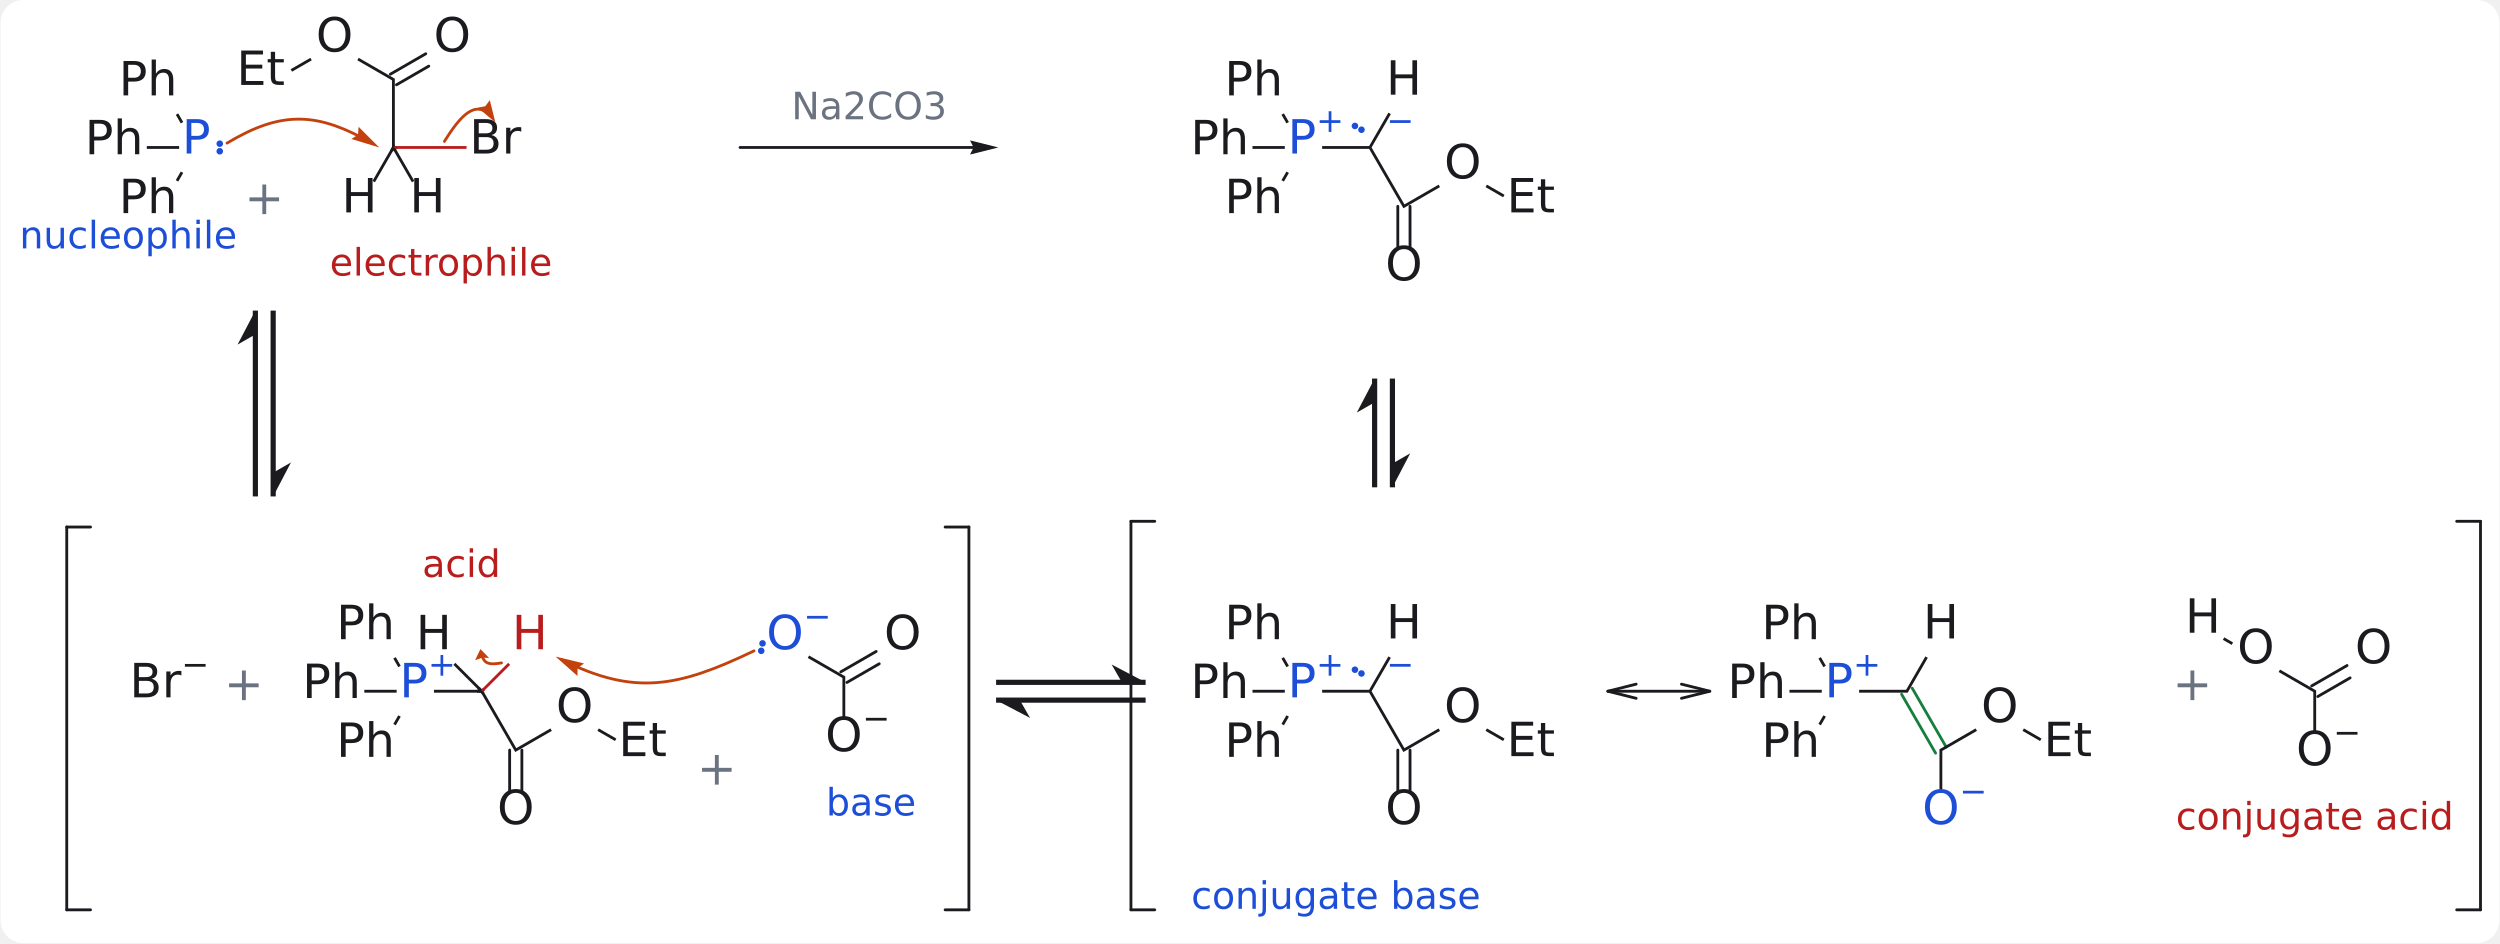
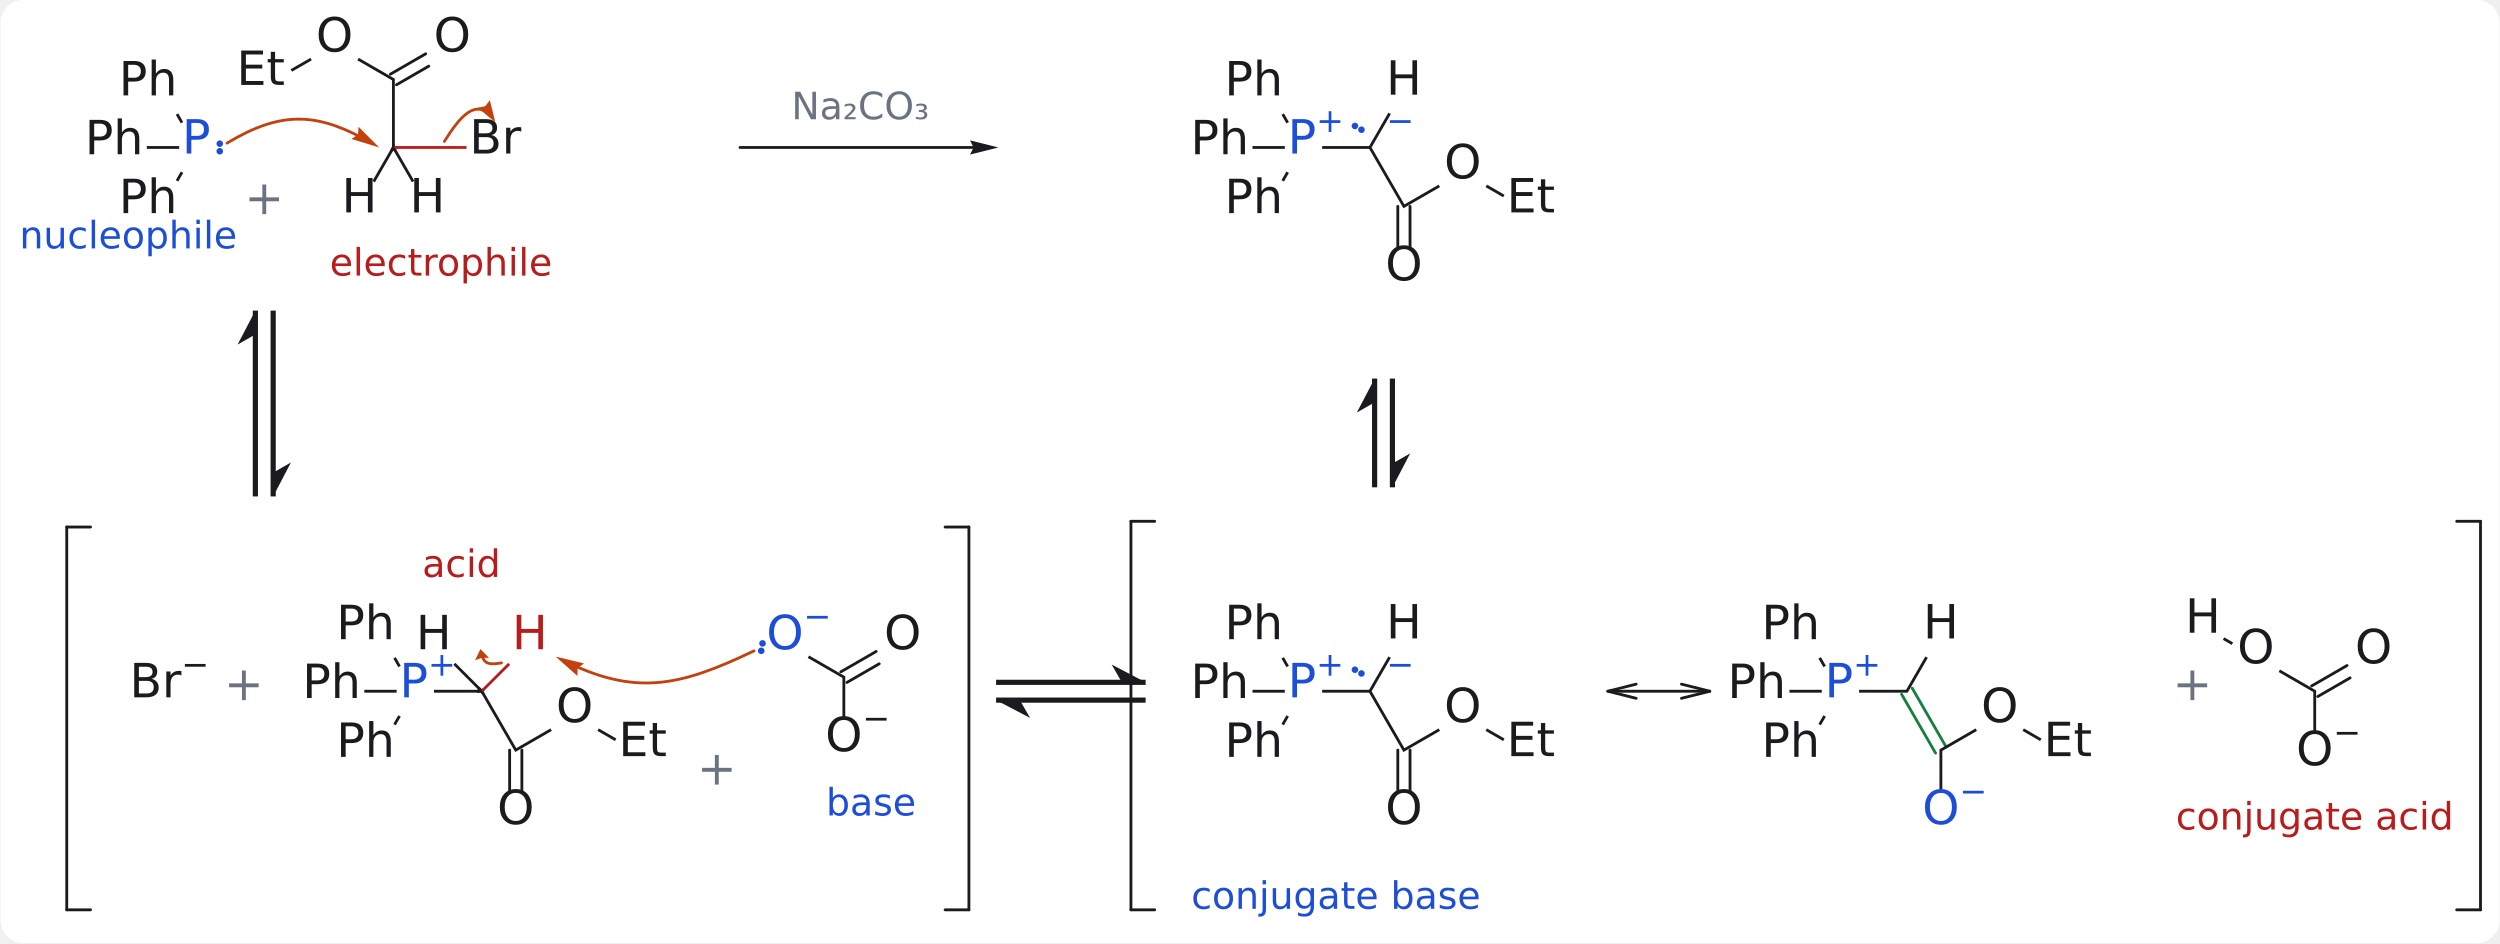
<svg xmlns="http://www.w3.org/2000/svg" viewBox="-70.509 -91.123 1544.027 582.728" width="957" height="361">
  <style>.c-ink.fill{fill:#1b1b1f}.c-ink.stroke{stroke:#1b1b1f}.c-arrow.fill{fill:#c2410c}.c-arrow.stroke{stroke:#c2410c}.c-nu.fill{fill:#1d4ed8}.c-nu.stroke{stroke:#1d4ed8}.c-el.fill{fill:#b91c1c}.c-el.stroke{stroke:#b91c1c}.c-good.fill{fill:#15803d}.c-good.stroke{stroke:#15803d}.c-muted.fill{fill:#6b7280}.c-muted.stroke{stroke:#6b7280}.card{fill:#ffffff}@media (prefers-color-scheme: dark){.c-ink.fill{fill:#e6e6ea}.c-ink.stroke{stroke:#e6e6ea}.c-arrow.fill{fill:#ff9f5a}.c-arrow.stroke{stroke:#ff9f5a}.c-nu.fill{fill:#8ab4ff}.c-nu.stroke{stroke:#8ab4ff}.c-el.fill{fill:#ff8a8a}.c-el.stroke{stroke:#ff8a8a}.c-good.fill{fill:#6ee7a0}.c-good.stroke{stroke:#6ee7a0}.c-muted.fill{fill:#9ca3af}.c-muted.stroke{stroke:#9ca3af}.card{fill:#1e1e1e}}</style>
  <rect class="card" x="-70.509" y="-91.123" width="1544.027" height="582.728" rx="14" />
  <line class="c-ink stroke" x1="-29.65" y1="234.53" x2="-29.65" y2="471.07" stroke-width="1.75" stroke-linecap="round" />
  <line class="c-ink stroke" x1="-29.65" y1="234.53" x2="-14.95" y2="234.53" stroke-width="1.75" stroke-linecap="round" />
  <line class="c-ink stroke" x1="-29.65" y1="471.07" x2="-14.95" y2="471.07" stroke-width="1.75" stroke-linecap="round" />
  <line class="c-ink stroke" x1="527.81" y1="234.53" x2="527.81" y2="471.07" stroke-width="1.75" stroke-linecap="round" />
  <line class="c-ink stroke" x1="527.81" y1="234.53" x2="513.11" y2="234.53" stroke-width="1.75" stroke-linecap="round" />
  <line class="c-ink stroke" x1="527.81" y1="471.07" x2="513.11" y2="471.07" stroke-width="1.75" stroke-linecap="round" />
  <line class="c-ink stroke" x1="97.90" y1="100.80" x2="97.90" y2="215.63" stroke-width="3.2" stroke-linecap="butt" />
  <polygon class="c-ink fill" points="97.90,215.63 108.90,194.63 97.90,200.93" />
  <line class="c-ink stroke" x1="86.90" y1="215.63" x2="86.90" y2="100.80" stroke-width="3.2" stroke-linecap="butt" />
  <polygon class="c-ink fill" points="86.90,100.80 75.90,121.80 86.90,115.50" />
  <line class="c-ink stroke" x1="544.61" y1="330.50" x2="637.01" y2="330.50" stroke-width="3.2" stroke-linecap="butt" />
  <polygon class="c-ink fill" points="637.01,330.50 616.01,319.50 622.31,330.50" />
  <line class="c-ink stroke" x1="637.01" y1="341.50" x2="544.61" y2="341.50" stroke-width="3.2" stroke-linecap="butt" />
  <polygon class="c-ink fill" points="544.61,341.50 565.61,352.50 559.31,341.50" />
  <line class="c-ink stroke" x1="627.94" y1="231.00" x2="627.94" y2="471.07" stroke-width="1.75" stroke-linecap="round" />
  <line class="c-ink stroke" x1="627.94" y1="231.00" x2="642.64" y2="231.00" stroke-width="1.75" stroke-linecap="round" />
  <line class="c-ink stroke" x1="627.94" y1="471.07" x2="642.64" y2="471.07" stroke-width="1.75" stroke-linecap="round" />
  <line class="c-ink stroke" x1="1461.85" y1="231.00" x2="1461.85" y2="471.07" stroke-width="1.75" stroke-linecap="round" />
  <line class="c-ink stroke" x1="1461.85" y1="231.00" x2="1447.15" y2="231.00" stroke-width="1.75" stroke-linecap="round" />
  <line class="c-ink stroke" x1="1461.85" y1="471.07" x2="1447.15" y2="471.07" stroke-width="1.75" stroke-linecap="round" />
  <line class="c-ink stroke" x1="778.51" y1="210.00" x2="778.51" y2="142.80" stroke-width="3.2" stroke-linecap="butt" />
  <polygon class="c-ink fill" points="778.51,142.80 767.51,163.80 778.51,157.50" />
  <line class="c-ink stroke" x1="789.51" y1="142.80" x2="789.51" y2="210.00" stroke-width="3.2" stroke-linecap="butt" />
  <polygon class="c-ink fill" points="789.51,210.00 800.51,189.00 789.51,195.30" />
  <line class="c-ink stroke" x1="170.31" y1="-45.274" x2="192.174" y2="-57.897" stroke-width="1.75" stroke-linecap="round" />
  <line class="c-ink stroke" x1="174.09" y1="-38.726" x2="194.064" y2="-50.259" stroke-width="1.75" stroke-linecap="round" />
  <line class="c-ink stroke" x1="251.58" y1="372.372" x2="251.58" y2="398.675" stroke-width="1.75" stroke-linecap="round" />
  <line class="c-ink stroke" x1="244.02" y1="372.372" x2="244.02" y2="398.675" stroke-width="1.75" stroke-linecap="round" />
  <line class="c-ink stroke" x1="448.644" y1="324.032" x2="470.508" y2="311.409" stroke-width="1.75" stroke-linecap="round" />
  <line class="c-ink stroke" x1="452.424" y1="330.58" x2="472.398" y2="319.047" stroke-width="1.75" stroke-linecap="round" />
  <line class="c-ink stroke" x1="800.394" y1="36.372" x2="800.394" y2="62.675" stroke-width="1.75" stroke-linecap="round" />
  <line class="c-ink stroke" x1="792.834" y1="36.372" x2="792.834" y2="62.675" stroke-width="1.75" stroke-linecap="round" />
  <line class="c-ink stroke" x1="800.394" y1="372.372" x2="800.394" y2="398.675" stroke-width="1.75" stroke-linecap="round" />
  <line class="c-ink stroke" x1="792.834" y1="372.372" x2="792.834" y2="398.675" stroke-width="1.75" stroke-linecap="round" />
  <path class="c-good stroke" d="M1110.688 334.11 L1131.688 370.482 " fill="none" stroke-width="1.75" stroke-linecap="round" stroke-linejoin="round" />
  <path class="c-good stroke" d="M1104.14 337.89 L1125.14 374.262 " fill="none" stroke-width="1.75" stroke-linecap="round" stroke-linejoin="round" />
  <line class="c-ink stroke" x1="1357.524" y1="332.726" x2="1379.389" y2="320.103" stroke-width="1.75" stroke-linecap="round" />
  <line class="c-ink stroke" x1="1361.304" y1="339.274" x2="1381.279" y2="327.741" stroke-width="1.75" stroke-linecap="round" />
  <path class="c-ink fill stroke" d="M173.716 0.875 L174.591 0.875 L174.591 -0.875 L173.075 -0.875 L172.2 0 Z M171.325 -0.234 L170.247 1.633 L171.762 2.508 L172.2 1.75 L172.2 0 Z M172.2 1.75 L172.638 2.508 L174.153 1.633 L173.716 0.875 L172.2 0 Z M173.075 -0.875 L173.075 -1.75 L171.325 -1.75 L171.325 -0.234 L172.2 0 Z " stroke-width="0" stroke-linecap="round" stroke-linejoin="round" />
  <path class="c-ink fill stroke" d="M224.688 335.125 L223.813 335.125 L223.813 336.875 L226.295 336.875 L226.8 336 Z M227.893 336.144 L228.656 335.381 L227.419 334.144 L226.8 334.763 L226.8 336 Z M226.8 334.763 L225.306 333.269 L224.069 334.506 L224.688 335.125 L226.8 336 Z M226.295 336.875 L226.917 337.953 L228.433 337.078 L227.893 336.144 L226.8 336 Z " stroke-width="0" stroke-linecap="round" stroke-linejoin="round" />
  <path class="c-ink fill stroke" d="M42.325 -15.735 L39.249 -21.063 L37.734 -20.188 L40.81 -14.86 Z M39.802 -0.875 L19.831 -0.875 L19.831 0.875 L39.802 0.875 Z M40.81 14.86 L37.734 20.188 L39.249 21.063 L42.325 15.735 Z M171.325 -0.234 L159.275 20.637 L160.79 21.512 L172.2 1.75 L172.2 0 Z M172.2 1.75 L183.61 21.512 L185.125 20.637 L173.716 0.875 L172.2 0 Z M173.075 -0.875 L173.075 -42.505 L171.325 -41.495 L171.325 -0.234 L172.2 0 Z M173.075 -42.505 L150.773 -55.382 L149.898 -53.866 L171.325 -41.495 Z M120.883 -55.382 L108.705 -48.351 L109.58 -46.835 L121.758 -53.866 Z M176.725 320.265 L173.649 314.937 L172.134 315.812 L175.21 321.14 Z M174.202 335.125 L154.231 335.125 L154.231 336.875 L174.202 336.875 Z M175.21 350.86 L172.134 356.188 L173.649 357.063 L176.725 351.735 Z M197.264 336.875 L226.295 336.875 L226.8 336 L224.688 335.125 L197.264 335.125 Z M226.8 334.763 L210.495 318.457 L209.257 319.695 L224.688 335.125 L226.8 336 Z M226.295 336.875 L247.48 373.567 L248.12 371.177 L227.893 336.144 L226.8 336 Z M247.48 373.567 L270.102 360.506 L269.227 358.99 L248.12 371.177 Z M298.242 360.506 L309.088 366.768 L309.963 365.253 L299.117 358.99 Z M451.409 326.801 L429.107 313.924 L428.232 315.44 L449.659 327.811 Z M449.659 327.811 L449.659 353.609 L451.409 353.609 L451.409 326.801 Z M725.539 -15.735 L722.463 -21.063 L720.948 -20.188 L724.024 -14.86 Z M723.016 -0.875 L703.045 -0.875 L703.045 0.875 L723.016 0.875 Z M724.024 14.86 L720.948 20.188 L722.463 21.063 L725.539 15.735 Z M746.078 0.875 L775.109 0.875 L775.614 0 L775.109 -0.875 L746.078 -0.875 Z M776.624 0 L788.539 -20.637 L787.024 -21.512 L775.109 -0.875 L775.614 0 Z M775.109 0.875 L796.294 37.567 L796.934 35.177 L776.624 0 L775.614 0 Z M796.294 37.567 L818.916 24.506 L818.041 22.99 L796.934 35.177 Z M847.056 24.506 L857.902 30.768 L858.777 29.253 L847.931 22.99 Z M725.539 320.265 L722.463 314.937 L720.948 315.812 L724.024 321.14 Z M723.016 335.125 L703.045 335.125 L703.045 336.875 L723.016 336.875 Z M724.024 350.86 L720.948 356.188 L722.463 357.063 L725.539 351.735 Z M746.078 336.875 L775.109 336.875 L775.614 336 L775.109 335.125 L746.078 335.125 Z M776.624 336 L788.539 315.363 L787.024 314.488 L775.109 335.125 L775.614 336 Z M775.109 336.875 L796.294 373.567 L796.934 371.177 L776.624 336 L775.614 336 Z M796.294 373.567 L818.916 360.506 L818.041 358.99 L796.934 371.177 Z M847.056 360.506 L857.902 366.768 L858.777 365.253 L847.931 358.99 Z M1057.339 320.265 L1054.263 314.937 L1052.748 315.812 L1055.824 321.14 Z M1054.816 335.125 L1034.845 335.125 L1034.845 336.875 L1054.816 336.875 Z M1055.824 350.86 L1052.748 356.188 L1054.263 357.063 L1057.339 351.735 Z M1077.878 336.875 L1107.919 336.875 L1106.909 335.125 L1077.878 335.125 Z M1107.919 336.875 L1120.339 315.363 L1118.824 314.488 L1106.909 335.125 Z M1127.539 371.867 L1127.539 398.675 L1129.289 398.675 L1129.289 372.877 Z M1129.289 372.877 L1150.716 360.506 L1149.841 358.99 L1127.539 371.867 Z M1178.856 360.506 L1189.702 366.768 L1190.577 365.253 L1179.731 358.99 Z M1360.289 335.495 L1337.987 322.618 L1337.112 324.134 L1358.539 336.505 Z M1308.972 305.862 L1303.532 302.719 L1302.657 304.235 L1308.097 307.377 Z M1358.539 336.505 L1358.539 362.303 L1360.289 362.303 L1360.289 335.495 Z " stroke-width="0" stroke-linecap="round" stroke-linejoin="round" />
  <path class="c-el fill stroke" d="M173.716 0.875 L217.396 0.875 L217.396 -0.875 L173.075 -0.875 L172.2 0 Z M227.893 336.144 L244.343 319.695 L243.105 318.457 L226.8 334.763 L226.8 336 Z " stroke-width="0" stroke-linecap="round" stroke-linejoin="round" />
  <text class="c-nu fill" xml:space="preserve" x="41.606" y="-16.442" font-family="DejaVu Sans, Noto Sans CJK KR, Noto Sans CJK JP, sans-serif" font-size="29.167" font-weight="normal" font-style="normal" text-decoration="none" dominant-baseline="text-before-edge">P</text>
  <path class="c-nu fill stroke" d="M64.9 1.167 C65.544 1.167 66.067 1.689 66.067 2.333 C66.067 2.978 65.544 3.5 64.9 3.5 C64.256 3.5 63.733 2.978 63.733 2.333 C63.733 1.689 64.256 1.167 64.9 1.167 Z " stroke-width="1.75" stroke-linecap="round" stroke-linejoin="round" />
  <path class="c-nu fill stroke" d="M64.9 -3.5 C65.544 -3.5 66.067 -2.978 66.067 -2.333 C66.067 -1.689 65.544 -1.167 64.9 -1.167 C64.256 -1.167 63.733 -1.689 63.733 -2.333 C63.733 -2.978 64.256 -3.5 64.9 -3.5 Z " stroke-width="1.75" stroke-linecap="round" stroke-linejoin="round" />
  <text class="c-ink fill" xml:space="preserve" x="2.569" y="-52.365" font-family="DejaVu Sans, Noto Sans CJK KR, Noto Sans CJK JP, sans-serif" font-size="29.167" font-weight="normal" font-style="normal" text-decoration="none" dominant-baseline="text-before-edge">Ph</text>
  <text class="c-ink fill" xml:space="preserve" x="-18.431" y="-15.993" font-family="DejaVu Sans, Noto Sans CJK KR, Noto Sans CJK JP, sans-serif" font-size="29.167" font-weight="normal" font-style="normal" text-decoration="none" dominant-baseline="text-before-edge">Ph</text>
  <text class="c-ink fill" xml:space="preserve" x="2.569" y="20.379" font-family="DejaVu Sans, Noto Sans CJK KR, Noto Sans CJK JP, sans-serif" font-size="29.167" font-weight="normal" font-style="normal" text-decoration="none" dominant-baseline="text-before-edge">Ph</text>
  <text class="c-ink fill" xml:space="preserve" x="219.2" y="-16.442" font-family="DejaVu Sans, Noto Sans CJK KR, Noto Sans CJK JP, sans-serif" font-size="29.167" font-weight="normal" font-style="normal" text-decoration="none" dominant-baseline="text-before-edge">Br</text>
  <text class="c-ink fill" xml:space="preserve" x="140.234" y="19.93" font-family="DejaVu Sans, Noto Sans CJK KR, Noto Sans CJK JP, sans-serif" font-size="29.167" font-weight="normal" font-style="normal" text-decoration="none" dominant-baseline="text-before-edge">H</text>
  <text class="c-ink fill" xml:space="preserve" x="182.234" y="19.93" font-family="DejaVu Sans, Noto Sans CJK KR, Noto Sans CJK JP, sans-serif" font-size="29.167" font-weight="normal" font-style="normal" text-decoration="none" dominant-baseline="text-before-edge">H</text>
  <text class="c-ink fill" xml:space="preserve" x="197.093" y="-79.456" font-family="DejaVu Sans, Noto Sans CJK KR, Noto Sans CJK JP, sans-serif" font-size="29.167" font-weight="normal" font-style="normal" text-decoration="none" dominant-baseline="text-before-edge">O</text>
  <text class="c-ink fill" xml:space="preserve" x="124.349" y="-79.456" font-family="DejaVu Sans, Noto Sans CJK KR, Noto Sans CJK JP, sans-serif" font-size="29.167" font-weight="normal" font-style="normal" text-decoration="none" dominant-baseline="text-before-edge">O</text>
  <text class="c-ink fill" xml:space="preserve" x="75.309" y="-58.833" font-family="DejaVu Sans, Noto Sans CJK KR, Noto Sans CJK JP, sans-serif" font-size="29.167" font-weight="normal" font-style="normal" text-decoration="none" dominant-baseline="text-before-edge">Et</text>
  <text class="c-ink fill" xml:space="preserve" x="9.2" y="319.558" font-family="DejaVu Sans, Noto Sans CJK KR, Noto Sans CJK JP, sans-serif" font-size="29.167" font-weight="normal" font-style="normal" text-decoration="none" dominant-baseline="text-before-edge">Br</text>
  <text class="c-ink fill" xml:space="preserve" x="41.2" y="312.266" font-family="DejaVu Sans, Noto Sans CJK KR, Noto Sans CJK JP, sans-serif" font-size="20.417" font-weight="normal" font-style="normal" text-decoration="none" dominant-baseline="text-before-edge">−</text>
  <text class="c-nu fill" xml:space="preserve" x="176.006" y="319.558" font-family="DejaVu Sans, Noto Sans CJK KR, Noto Sans CJK JP, sans-serif" font-size="29.167" font-weight="normal" font-style="normal" text-decoration="none" dominant-baseline="text-before-edge">P</text>
  <text class="c-nu fill" xml:space="preserve" x="193.594" y="312.266" font-family="DejaVu Sans, Noto Sans CJK KR, Noto Sans CJK JP, sans-serif" font-size="20.417" font-weight="normal" font-style="normal" text-decoration="none" dominant-baseline="text-before-edge">+</text>
  <text class="c-ink fill" xml:space="preserve" x="136.969" y="283.635" font-family="DejaVu Sans, Noto Sans CJK KR, Noto Sans CJK JP, sans-serif" font-size="29.167" font-weight="normal" font-style="normal" text-decoration="none" dominant-baseline="text-before-edge">Ph</text>
  <text class="c-ink fill" xml:space="preserve" x="115.969" y="320.007" font-family="DejaVu Sans, Noto Sans CJK KR, Noto Sans CJK JP, sans-serif" font-size="29.167" font-weight="normal" font-style="normal" text-decoration="none" dominant-baseline="text-before-edge">Ph</text>
  <text class="c-ink fill" xml:space="preserve" x="136.969" y="356.379" font-family="DejaVu Sans, Noto Sans CJK KR, Noto Sans CJK JP, sans-serif" font-size="29.167" font-weight="normal" font-style="normal" text-decoration="none" dominant-baseline="text-before-edge">Ph</text>
  <text class="c-el fill" xml:space="preserve" x="245.528" y="289.864" font-family="DejaVu Sans, Noto Sans CJK KR, Noto Sans CJK JP, sans-serif" font-size="29.167" font-weight="normal" font-style="normal" text-decoration="none" dominant-baseline="text-before-edge">H</text>
  <text class="c-ink fill" xml:space="preserve" x="186.14" y="289.864" font-family="DejaVu Sans, Noto Sans CJK KR, Noto Sans CJK JP, sans-serif" font-size="29.167" font-weight="normal" font-style="normal" text-decoration="none" dominant-baseline="text-before-edge">H</text>
  <text class="c-ink fill" xml:space="preserve" x="236.321" y="397.916" font-family="DejaVu Sans, Noto Sans CJK KR, Noto Sans CJK JP, sans-serif" font-size="29.167" font-weight="normal" font-style="normal" text-decoration="none" dominant-baseline="text-before-edge">O</text>
  <text class="c-ink fill" xml:space="preserve" x="272.693" y="334.916" font-family="DejaVu Sans, Noto Sans CJK KR, Noto Sans CJK JP, sans-serif" font-size="29.167" font-weight="normal" font-style="normal" text-decoration="none" dominant-baseline="text-before-edge">O</text>
  <text class="c-ink fill" xml:space="preserve" x="311.33" y="355.93" font-family="DejaVu Sans, Noto Sans CJK KR, Noto Sans CJK JP, sans-serif" font-size="29.167" font-weight="normal" font-style="normal" text-decoration="none" dominant-baseline="text-before-edge">Et</text>
  <text class="c-ink fill" xml:space="preserve" x="475.427" y="289.85" font-family="DejaVu Sans, Noto Sans CJK KR, Noto Sans CJK JP, sans-serif" font-size="29.167" font-weight="normal" font-style="normal" text-decoration="none" dominant-baseline="text-before-edge">O</text>
  <text class="c-nu fill" xml:space="preserve" x="402.683" y="289.85" font-family="DejaVu Sans, Noto Sans CJK KR, Noto Sans CJK JP, sans-serif" font-size="29.167" font-weight="normal" font-style="normal" text-decoration="none" dominant-baseline="text-before-edge">O</text>
  <text class="c-nu fill" xml:space="preserve" x="425.641" y="282.558" font-family="DejaVu Sans, Noto Sans CJK KR, Noto Sans CJK JP, sans-serif" font-size="20.417" font-weight="normal" font-style="normal" text-decoration="none" dominant-baseline="text-before-edge">−</text>
  <path class="c-nu fill stroke" d="M400.085 307.588 C399.45 307.476 399.027 306.871 399.139 306.237 C399.25 305.602 399.856 305.178 400.49 305.29 C401.125 305.402 401.548 306.007 401.436 306.642 C401.325 307.276 400.719 307.7 400.085 307.588 Z " stroke-width="1.75" stroke-linecap="round" stroke-linejoin="round" />
  <path class="c-nu fill stroke" d="M399.274 312.184 C398.64 312.072 398.216 311.467 398.328 310.832 C398.44 310.198 399.045 309.774 399.68 309.886 C400.314 309.998 400.738 310.603 400.626 311.238 C400.514 311.872 399.909 312.296 399.274 312.184 Z " stroke-width="1.75" stroke-linecap="round" stroke-linejoin="round" />
  <text class="c-ink fill" xml:space="preserve" x="439.055" y="352.85" font-family="DejaVu Sans, Noto Sans CJK KR, Noto Sans CJK JP, sans-serif" font-size="29.167" font-weight="normal" font-style="normal" text-decoration="none" dominant-baseline="text-before-edge">O</text>
  <text class="c-ink fill" xml:space="preserve" x="462.013" y="345.558" font-family="DejaVu Sans, Noto Sans CJK KR, Noto Sans CJK JP, sans-serif" font-size="20.417" font-weight="normal" font-style="normal" text-decoration="none" dominant-baseline="text-before-edge">−</text>
  <text class="c-nu fill" xml:space="preserve" x="724.82" y="-16.442" font-family="DejaVu Sans, Noto Sans CJK KR, Noto Sans CJK JP, sans-serif" font-size="29.167" font-weight="normal" font-style="normal" text-decoration="none" dominant-baseline="text-before-edge">P</text>
  <text class="c-nu fill" xml:space="preserve" x="742.408" y="-23.734" font-family="DejaVu Sans, Noto Sans CJK KR, Noto Sans CJK JP, sans-serif" font-size="20.417" font-weight="normal" font-style="normal" text-decoration="none" dominant-baseline="text-before-edge">+</text>
  <text class="c-ink fill" xml:space="preserve" x="685.783" y="-52.365" font-family="DejaVu Sans, Noto Sans CJK KR, Noto Sans CJK JP, sans-serif" font-size="29.167" font-weight="normal" font-style="normal" text-decoration="none" dominant-baseline="text-before-edge">Ph</text>
  <text class="c-ink fill" xml:space="preserve" x="664.783" y="-15.993" font-family="DejaVu Sans, Noto Sans CJK KR, Noto Sans CJK JP, sans-serif" font-size="29.167" font-weight="normal" font-style="normal" text-decoration="none" dominant-baseline="text-before-edge">Ph</text>
  <text class="c-ink fill" xml:space="preserve" x="685.783" y="20.379" font-family="DejaVu Sans, Noto Sans CJK KR, Noto Sans CJK JP, sans-serif" font-size="29.167" font-weight="normal" font-style="normal" text-decoration="none" dominant-baseline="text-before-edge">Ph</text>
  <text class="c-nu fill" xml:space="preserve" x="785.797" y="-23.748" font-family="DejaVu Sans, Noto Sans CJK KR, Noto Sans CJK JP, sans-serif" font-size="20.417" font-weight="normal" font-style="normal" text-decoration="none" dominant-baseline="text-before-edge">−</text>
  <path class="c-nu fill stroke" d="M767.354 -12.708 C767.031 -12.15 766.318 -11.958 765.76 -12.281 C765.202 -12.603 765.011 -13.316 765.333 -13.874 C765.655 -14.432 766.369 -14.624 766.927 -14.301 C767.485 -13.979 767.676 -13.266 767.354 -12.708 Z " stroke-width="1.75" stroke-linecap="round" stroke-linejoin="round" />
  <path class="c-nu fill stroke" d="M771.395 -10.374 C771.073 -9.816 770.359 -9.625 769.801 -9.947 C769.243 -10.269 769.052 -10.983 769.374 -11.541 C769.697 -12.099 770.41 -12.29 770.968 -11.968 C771.526 -11.646 771.717 -10.932 771.395 -10.374 Z " stroke-width="1.75" stroke-linecap="round" stroke-linejoin="round" />
  <text class="c-ink fill" xml:space="preserve" x="785.648" y="-52.814" font-family="DejaVu Sans, Noto Sans CJK KR, Noto Sans CJK JP, sans-serif" font-size="29.167" font-weight="normal" font-style="normal" text-decoration="none" dominant-baseline="text-before-edge">H</text>
  <text class="c-ink fill" xml:space="preserve" x="785.135" y="61.916" font-family="DejaVu Sans, Noto Sans CJK KR, Noto Sans CJK JP, sans-serif" font-size="29.167" font-weight="normal" font-style="normal" text-decoration="none" dominant-baseline="text-before-edge">O</text>
  <text class="c-ink fill" xml:space="preserve" x="821.507" y="-1.084" font-family="DejaVu Sans, Noto Sans CJK KR, Noto Sans CJK JP, sans-serif" font-size="29.167" font-weight="normal" font-style="normal" text-decoration="none" dominant-baseline="text-before-edge">O</text>
  <text class="c-ink fill" xml:space="preserve" x="860.144" y="19.93" font-family="DejaVu Sans, Noto Sans CJK KR, Noto Sans CJK JP, sans-serif" font-size="29.167" font-weight="normal" font-style="normal" text-decoration="none" dominant-baseline="text-before-edge">Et</text>
  <text class="c-nu fill" xml:space="preserve" x="724.82" y="319.558" font-family="DejaVu Sans, Noto Sans CJK KR, Noto Sans CJK JP, sans-serif" font-size="29.167" font-weight="normal" font-style="normal" text-decoration="none" dominant-baseline="text-before-edge">P</text>
  <text class="c-nu fill" xml:space="preserve" x="742.408" y="312.266" font-family="DejaVu Sans, Noto Sans CJK KR, Noto Sans CJK JP, sans-serif" font-size="20.417" font-weight="normal" font-style="normal" text-decoration="none" dominant-baseline="text-before-edge">+</text>
  <text class="c-ink fill" xml:space="preserve" x="685.783" y="283.635" font-family="DejaVu Sans, Noto Sans CJK KR, Noto Sans CJK JP, sans-serif" font-size="29.167" font-weight="normal" font-style="normal" text-decoration="none" dominant-baseline="text-before-edge">Ph</text>
  <text class="c-ink fill" xml:space="preserve" x="664.783" y="320.007" font-family="DejaVu Sans, Noto Sans CJK KR, Noto Sans CJK JP, sans-serif" font-size="29.167" font-weight="normal" font-style="normal" text-decoration="none" dominant-baseline="text-before-edge">Ph</text>
  <text class="c-ink fill" xml:space="preserve" x="685.783" y="356.379" font-family="DejaVu Sans, Noto Sans CJK KR, Noto Sans CJK JP, sans-serif" font-size="29.167" font-weight="normal" font-style="normal" text-decoration="none" dominant-baseline="text-before-edge">Ph</text>
  <text class="c-nu fill" xml:space="preserve" x="785.797" y="312.252" font-family="DejaVu Sans, Noto Sans CJK KR, Noto Sans CJK JP, sans-serif" font-size="20.417" font-weight="normal" font-style="normal" text-decoration="none" dominant-baseline="text-before-edge">−</text>
  <path class="c-nu fill stroke" d="M767.354 323.292 C767.031 323.85 766.318 324.041 765.76 323.719 C765.202 323.397 765.011 322.684 765.333 322.126 C765.655 321.568 766.369 321.376 766.927 321.699 C767.485 322.021 767.676 322.734 767.354 323.292 Z " stroke-width="1.75" stroke-linecap="round" stroke-linejoin="round" />
  <path class="c-nu fill stroke" d="M771.395 325.626 C771.073 326.184 770.359 326.375 769.801 326.053 C769.243 325.731 769.052 325.017 769.374 324.459 C769.697 323.901 770.41 323.71 770.968 324.032 C771.526 324.354 771.717 325.068 771.395 325.626 Z " stroke-width="1.75" stroke-linecap="round" stroke-linejoin="round" />
  <text class="c-ink fill" xml:space="preserve" x="785.648" y="283.186" font-family="DejaVu Sans, Noto Sans CJK KR, Noto Sans CJK JP, sans-serif" font-size="29.167" font-weight="normal" font-style="normal" text-decoration="none" dominant-baseline="text-before-edge">H</text>
  <text class="c-ink fill" xml:space="preserve" x="785.135" y="397.916" font-family="DejaVu Sans, Noto Sans CJK KR, Noto Sans CJK JP, sans-serif" font-size="29.167" font-weight="normal" font-style="normal" text-decoration="none" dominant-baseline="text-before-edge">O</text>
  <text class="c-ink fill" xml:space="preserve" x="821.507" y="334.916" font-family="DejaVu Sans, Noto Sans CJK KR, Noto Sans CJK JP, sans-serif" font-size="29.167" font-weight="normal" font-style="normal" text-decoration="none" dominant-baseline="text-before-edge">O</text>
  <text class="c-ink fill" xml:space="preserve" x="860.144" y="355.93" font-family="DejaVu Sans, Noto Sans CJK KR, Noto Sans CJK JP, sans-serif" font-size="29.167" font-weight="normal" font-style="normal" text-decoration="none" dominant-baseline="text-before-edge">Et</text>
  <text class="c-nu fill" xml:space="preserve" x="1056.62" y="319.558" font-family="DejaVu Sans, Noto Sans CJK KR, Noto Sans CJK JP, sans-serif" font-size="29.167" font-weight="normal" font-style="normal" text-decoration="none" dominant-baseline="text-before-edge">P</text>
  <text class="c-nu fill" xml:space="preserve" x="1074.208" y="312.266" font-family="DejaVu Sans, Noto Sans CJK KR, Noto Sans CJK JP, sans-serif" font-size="20.417" font-weight="normal" font-style="normal" text-decoration="none" dominant-baseline="text-before-edge">+</text>
  <text class="c-ink fill" xml:space="preserve" x="1017.583" y="283.635" font-family="DejaVu Sans, Noto Sans CJK KR, Noto Sans CJK JP, sans-serif" font-size="29.167" font-weight="normal" font-style="normal" text-decoration="none" dominant-baseline="text-before-edge">Ph</text>
  <text class="c-ink fill" xml:space="preserve" x="996.583" y="320.007" font-family="DejaVu Sans, Noto Sans CJK KR, Noto Sans CJK JP, sans-serif" font-size="29.167" font-weight="normal" font-style="normal" text-decoration="none" dominant-baseline="text-before-edge">Ph</text>
  <text class="c-ink fill" xml:space="preserve" x="1017.583" y="356.379" font-family="DejaVu Sans, Noto Sans CJK KR, Noto Sans CJK JP, sans-serif" font-size="29.167" font-weight="normal" font-style="normal" text-decoration="none" dominant-baseline="text-before-edge">Ph</text>
  <text class="c-ink fill" xml:space="preserve" x="1117.448" y="283.186" font-family="DejaVu Sans, Noto Sans CJK KR, Noto Sans CJK JP, sans-serif" font-size="29.167" font-weight="normal" font-style="normal" text-decoration="none" dominant-baseline="text-before-edge">H</text>
  <text class="c-nu fill" xml:space="preserve" x="1116.935" y="397.916" font-family="DejaVu Sans, Noto Sans CJK KR, Noto Sans CJK JP, sans-serif" font-size="29.167" font-weight="normal" font-style="normal" text-decoration="none" dominant-baseline="text-before-edge">O</text>
  <text class="c-nu fill" xml:space="preserve" x="1139.893" y="390.624" font-family="DejaVu Sans, Noto Sans CJK KR, Noto Sans CJK JP, sans-serif" font-size="20.417" font-weight="normal" font-style="normal" text-decoration="none" dominant-baseline="text-before-edge">−</text>
  <text class="c-ink fill" xml:space="preserve" x="1153.307" y="334.916" font-family="DejaVu Sans, Noto Sans CJK KR, Noto Sans CJK JP, sans-serif" font-size="29.167" font-weight="normal" font-style="normal" text-decoration="none" dominant-baseline="text-before-edge">O</text>
  <text class="c-ink fill" xml:space="preserve" x="1191.944" y="355.93" font-family="DejaVu Sans, Noto Sans CJK KR, Noto Sans CJK JP, sans-serif" font-size="29.167" font-weight="normal" font-style="normal" text-decoration="none" dominant-baseline="text-before-edge">Et</text>
  <text class="c-ink fill" xml:space="preserve" x="1384.307" y="298.544" font-family="DejaVu Sans, Noto Sans CJK KR, Noto Sans CJK JP, sans-serif" font-size="29.167" font-weight="normal" font-style="normal" text-decoration="none" dominant-baseline="text-before-edge">O</text>
  <text class="c-ink fill" xml:space="preserve" x="1311.563" y="298.544" font-family="DejaVu Sans, Noto Sans CJK KR, Noto Sans CJK JP, sans-serif" font-size="29.167" font-weight="normal" font-style="normal" text-decoration="none" dominant-baseline="text-before-edge">O</text>
  <text class="c-ink fill" xml:space="preserve" x="1279.358" y="279.658" font-family="DejaVu Sans, Noto Sans CJK KR, Noto Sans CJK JP, sans-serif" font-size="29.167" font-weight="normal" font-style="normal" text-decoration="none" dominant-baseline="text-before-edge">H</text>
  <text class="c-ink fill" xml:space="preserve" x="1347.935" y="361.544" font-family="DejaVu Sans, Noto Sans CJK KR, Noto Sans CJK JP, sans-serif" font-size="29.167" font-weight="normal" font-style="normal" text-decoration="none" dominant-baseline="text-before-edge">O</text>
  <text class="c-ink fill" xml:space="preserve" x="1370.893" y="354.252" font-family="DejaVu Sans, Noto Sans CJK KR, Noto Sans CJK JP, sans-serif" font-size="20.417" font-weight="normal" font-style="normal" text-decoration="none" dominant-baseline="text-before-edge">−</text>
  <path class="c-ink stroke" d="M386.4 0 L541.625 0 " fill="none" stroke-width="1.75" stroke-linecap="round" stroke-linejoin="round" />
  <path class="c-ink fill stroke" d="M546 0 L528.5 -4.375 L530.688 0 L528.5 4.375 Z " stroke-width="0" stroke-linecap="round" stroke-linejoin="round" />
  <path class="c-ink stroke" d="M922.614 336 L985.614 336 " fill="none" stroke-width="1.75" stroke-linecap="round" stroke-linejoin="round" />
  <path class="c-ink stroke" d="M968.114 331.625 L985.614 336 L968.114 340.375 " fill="none" stroke-width="1.75" stroke-linecap="round" stroke-linejoin="round" />
  <path class="c-ink stroke" d="M940.114 340.375 L922.614 336 L940.114 331.625 " fill="none" stroke-width="1.75" stroke-linecap="round" stroke-linejoin="round" />
  <path class="c-arrow stroke" d="M69.395 -2.697 C103.888 -23.393 126.063 -21.621 159.679 -2.221 " fill="none" stroke-width="1.75" stroke-linecap="round" stroke-linejoin="round" />
  <path class="c-arrow fill stroke" d="M163.45 0 L150.695 -12.755 L150.32 -7.878 L146.193 -5.252 Z " stroke-width="0" stroke-linecap="round" stroke-linejoin="round" />
  <path class="c-arrow stroke" d="M203.7 -3.75 C213.346 -19.184 222.992 -30.361 232.639 -19.051 " fill="none" stroke-width="1.75" stroke-linecap="round" stroke-linejoin="round" />
  <path class="c-arrow fill stroke" d="M235.2 -15.506 L231.782 -29.23 L228.963 -25.485 L224.362 -24.592 Z " stroke-width="0" stroke-linecap="round" stroke-linejoin="round" />
  <path class="c-arrow stroke" d="M395.012 311.07 C348.149 333.517 321.339 339.024 276.333 316.605 " fill="none" stroke-width="1.75" stroke-linecap="round" stroke-linejoin="round" />
  <path class="c-arrow fill stroke" d="M272.433 314.616 L285.928 326.586 L286.011 321.695 L289.973 318.827 Z " stroke-width="0" stroke-linecap="round" stroke-linejoin="round" />
  <path class="c-arrow stroke" d="M238.995 318.501 C231.716 319.718 228.649 319.234 226.952 314.205 " fill="none" stroke-width="1.75" stroke-linecap="round" stroke-linejoin="round" />
  <path class="c-arrow fill stroke" d="M225.96 309.96 L222.673 316.83 L226.859 315.34 L231.303 315.387 Z " stroke-width="0" stroke-linecap="round" stroke-linejoin="round" />
  <text class="c-muted fill" xml:space="preserve" x="80.178" y="21" font-family="DejaVu Sans, Noto Sans CJK KR, Noto Sans CJK JP, sans-serif" font-size="29.167" font-weight="normal" font-style="normal" text-decoration="none" dominant-baseline="text-before-edge">+</text>
  <text class="c-nu fill" xml:space="preserve" x="-58.842" y="46.2" font-family="DejaVu Sans, Noto Sans CJK KR, Noto Sans CJK JP, sans-serif" font-size="23.333" font-weight="normal" font-style="normal" text-decoration="none" dominant-baseline="text-before-edge">nucleophile</text>
  <text class="c-el fill" xml:space="preserve" x="132.888" y="63" font-family="DejaVu Sans, Noto Sans CJK KR, Noto Sans CJK JP, sans-serif" font-size="23.333" font-weight="normal" font-style="normal" text-decoration="none" dominant-baseline="text-before-edge">electrophile</text>
-   <text class="c-muted fill" xml:space="preserve" x="418.152" y="-33.6" font-family="DejaVu Sans, Noto Sans CJK KR, Noto Sans CJK JP, sans-serif" font-size="23.333" font-weight="normal" font-style="normal" text-decoration="none" dominant-baseline="text-before-edge">Na2CO3</text>
+   <text class="c-muted fill" xml:space="preserve" x="418.152" y="-33.6" font-family="DejaVu Sans, Noto Sans CJK KR, Noto Sans CJK JP, sans-serif" font-size="23.333" font-weight="normal" font-style="normal" text-decoration="none" dominant-baseline="text-before-edge">Na₂CO₃</text>
  <text class="c-muted fill" xml:space="preserve" x="67.578" y="321.3" font-family="DejaVu Sans, Noto Sans CJK KR, Noto Sans CJK JP, sans-serif" font-size="29.167" font-weight="normal" font-style="normal" text-decoration="none" dominant-baseline="text-before-edge">+</text>
  <text class="c-muted fill" xml:space="preserve" x="359.814" y="373.506" font-family="DejaVu Sans, Noto Sans CJK KR, Noto Sans CJK JP, sans-serif" font-size="29.167" font-weight="normal" font-style="normal" text-decoration="none" dominant-baseline="text-before-edge">+</text>
  <text class="c-nu fill" xml:space="preserve" x="439.53" y="396.606" font-family="DejaVu Sans, Noto Sans CJK KR, Noto Sans CJK JP, sans-serif" font-size="23.333" font-weight="normal" font-style="normal" text-decoration="none" dominant-baseline="text-before-edge">base</text>
  <text class="c-el fill" xml:space="preserve" x="190.008" y="249.228" font-family="DejaVu Sans, Noto Sans CJK KR, Noto Sans CJK JP, sans-serif" font-size="23.333" font-weight="normal" font-style="normal" text-decoration="none" dominant-baseline="text-before-edge">acid</text>
  <text class="c-muted fill" xml:space="preserve" x="1271.592" y="321.3" font-family="DejaVu Sans, Noto Sans CJK KR, Noto Sans CJK JP, sans-serif" font-size="29.167" font-weight="normal" font-style="normal" text-decoration="none" dominant-baseline="text-before-edge">+</text>
  <text class="c-el fill" xml:space="preserve" x="1273.608" y="405.3" font-family="DejaVu Sans, Noto Sans CJK KR, Noto Sans CJK JP, sans-serif" font-size="23.333" font-weight="normal" font-style="normal" text-decoration="none" dominant-baseline="text-before-edge">conjugate acid</text>
  <text class="c-nu fill" xml:space="preserve" x="665.196" y="454.272" font-family="DejaVu Sans, Noto Sans CJK KR, Noto Sans CJK JP, sans-serif" font-size="23.333" font-weight="normal" font-style="normal" text-decoration="none" dominant-baseline="text-before-edge">conjugate base</text>
</svg>
